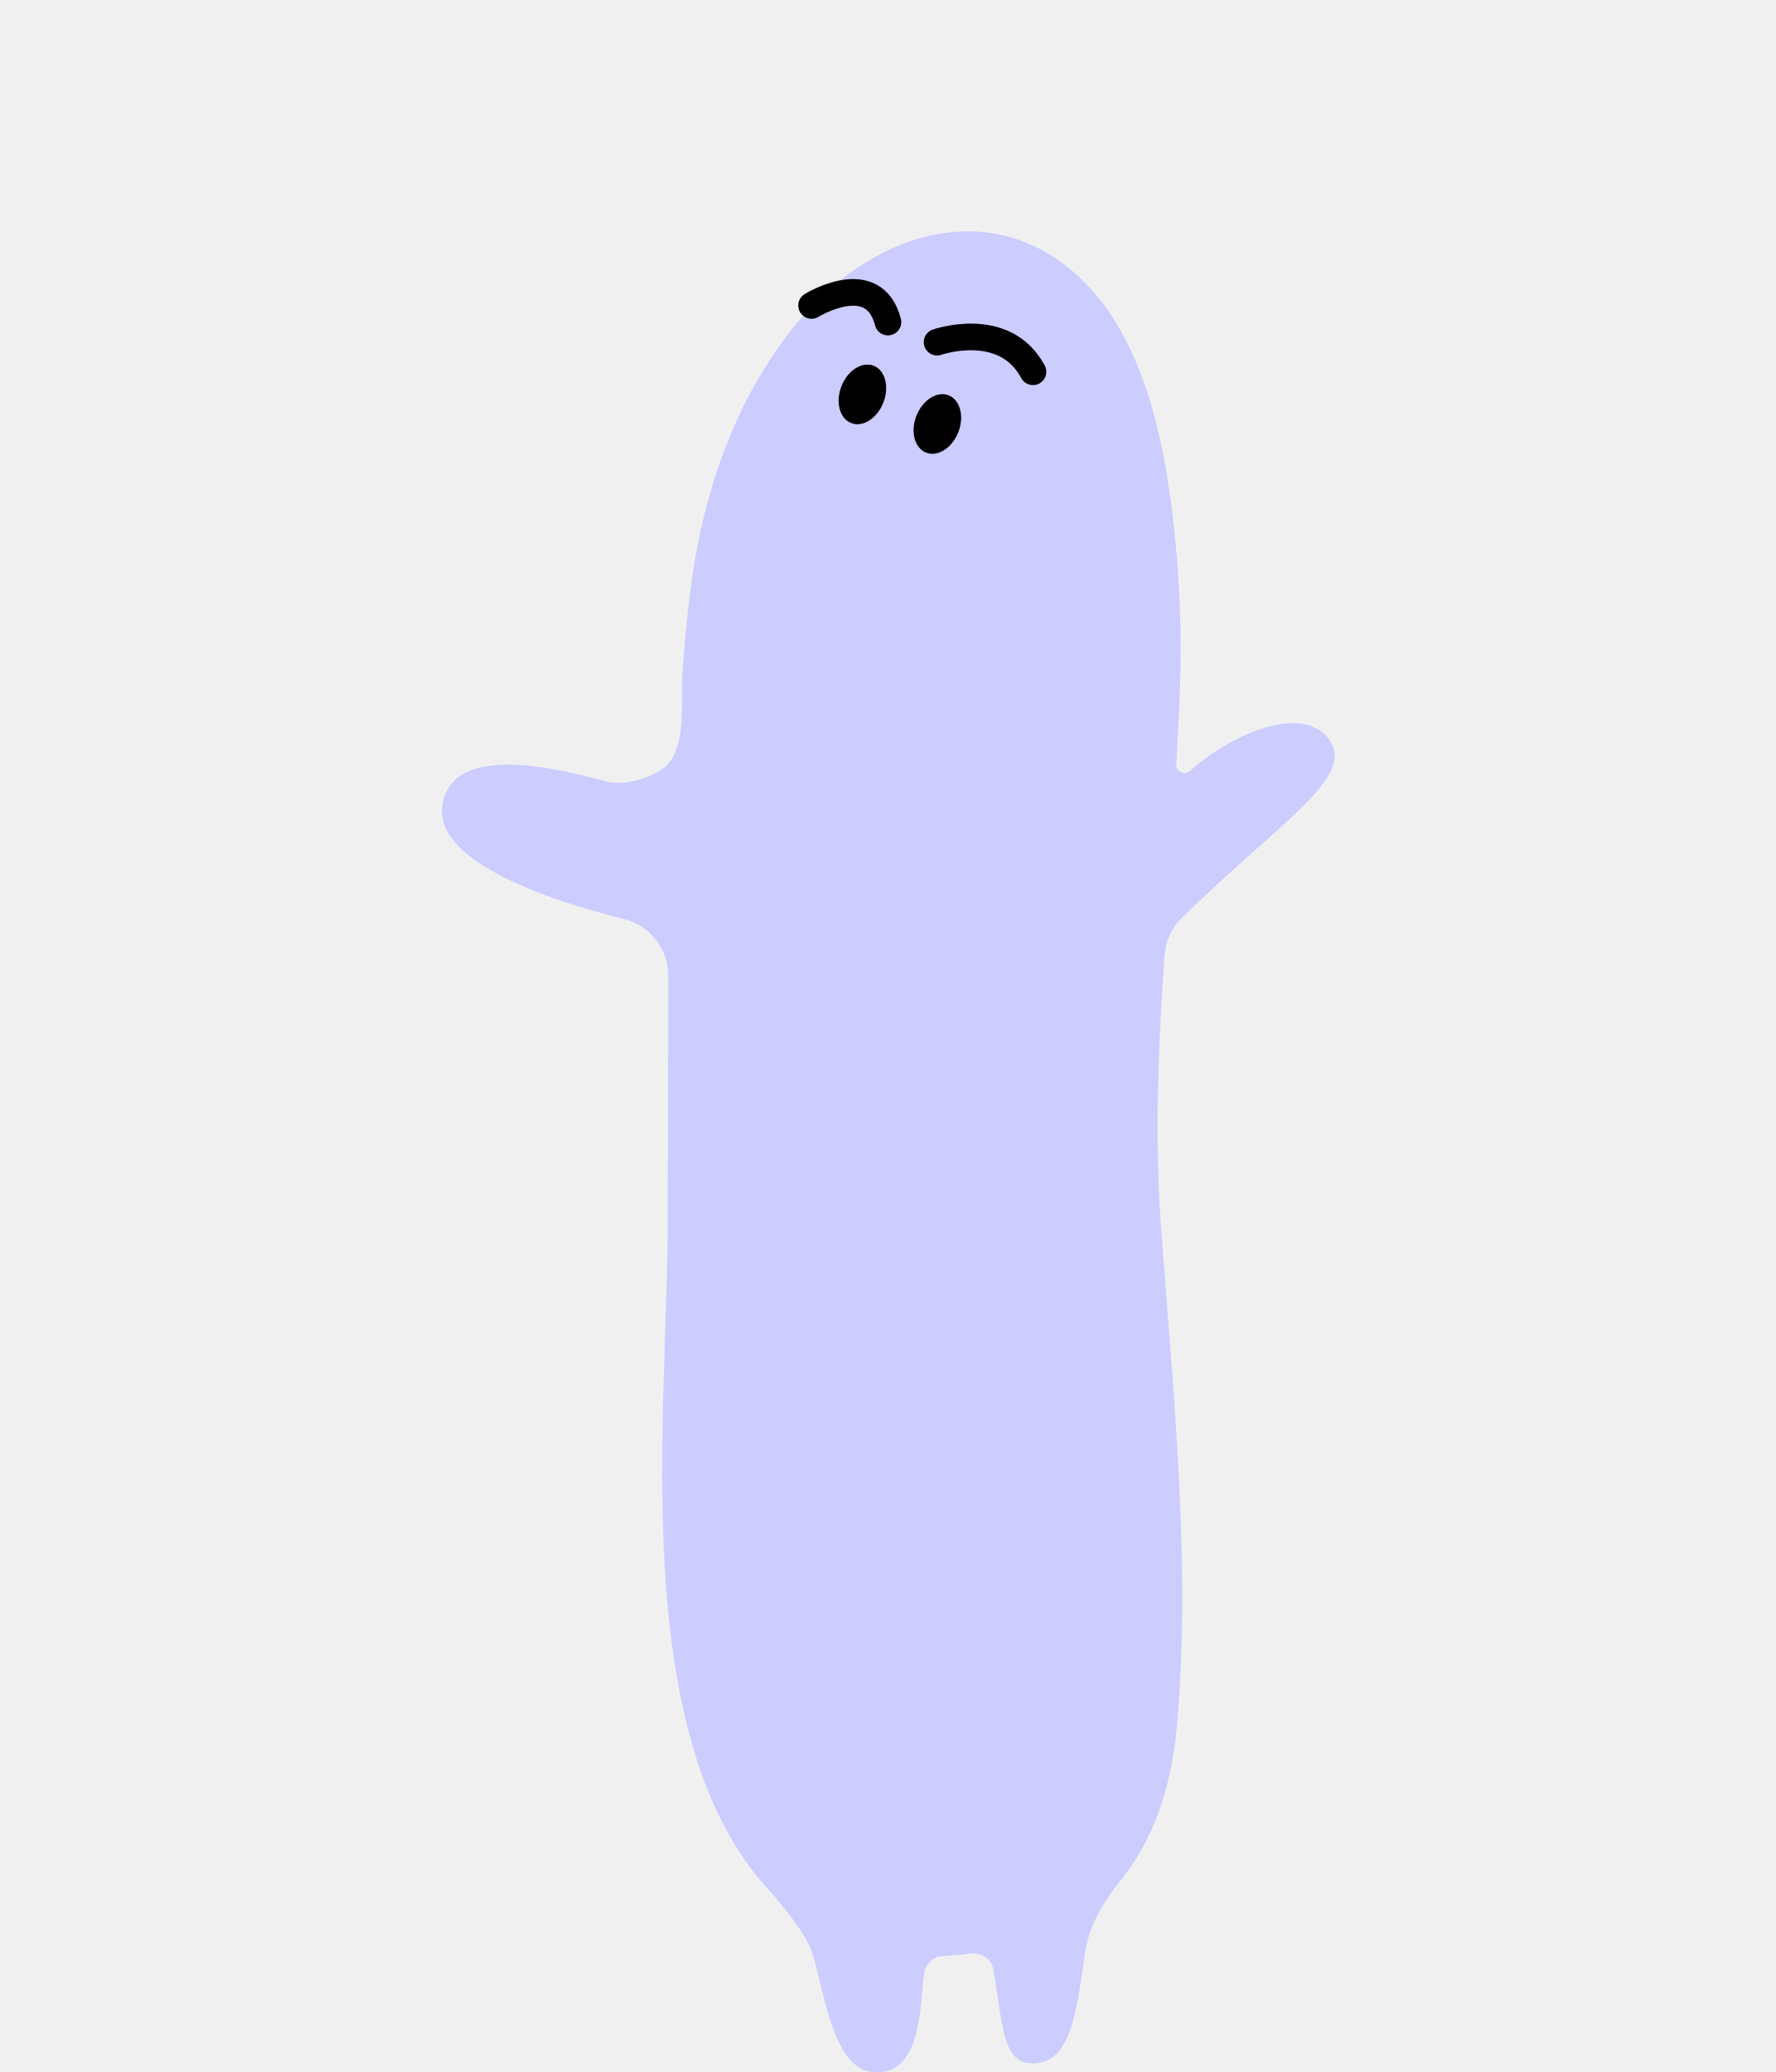
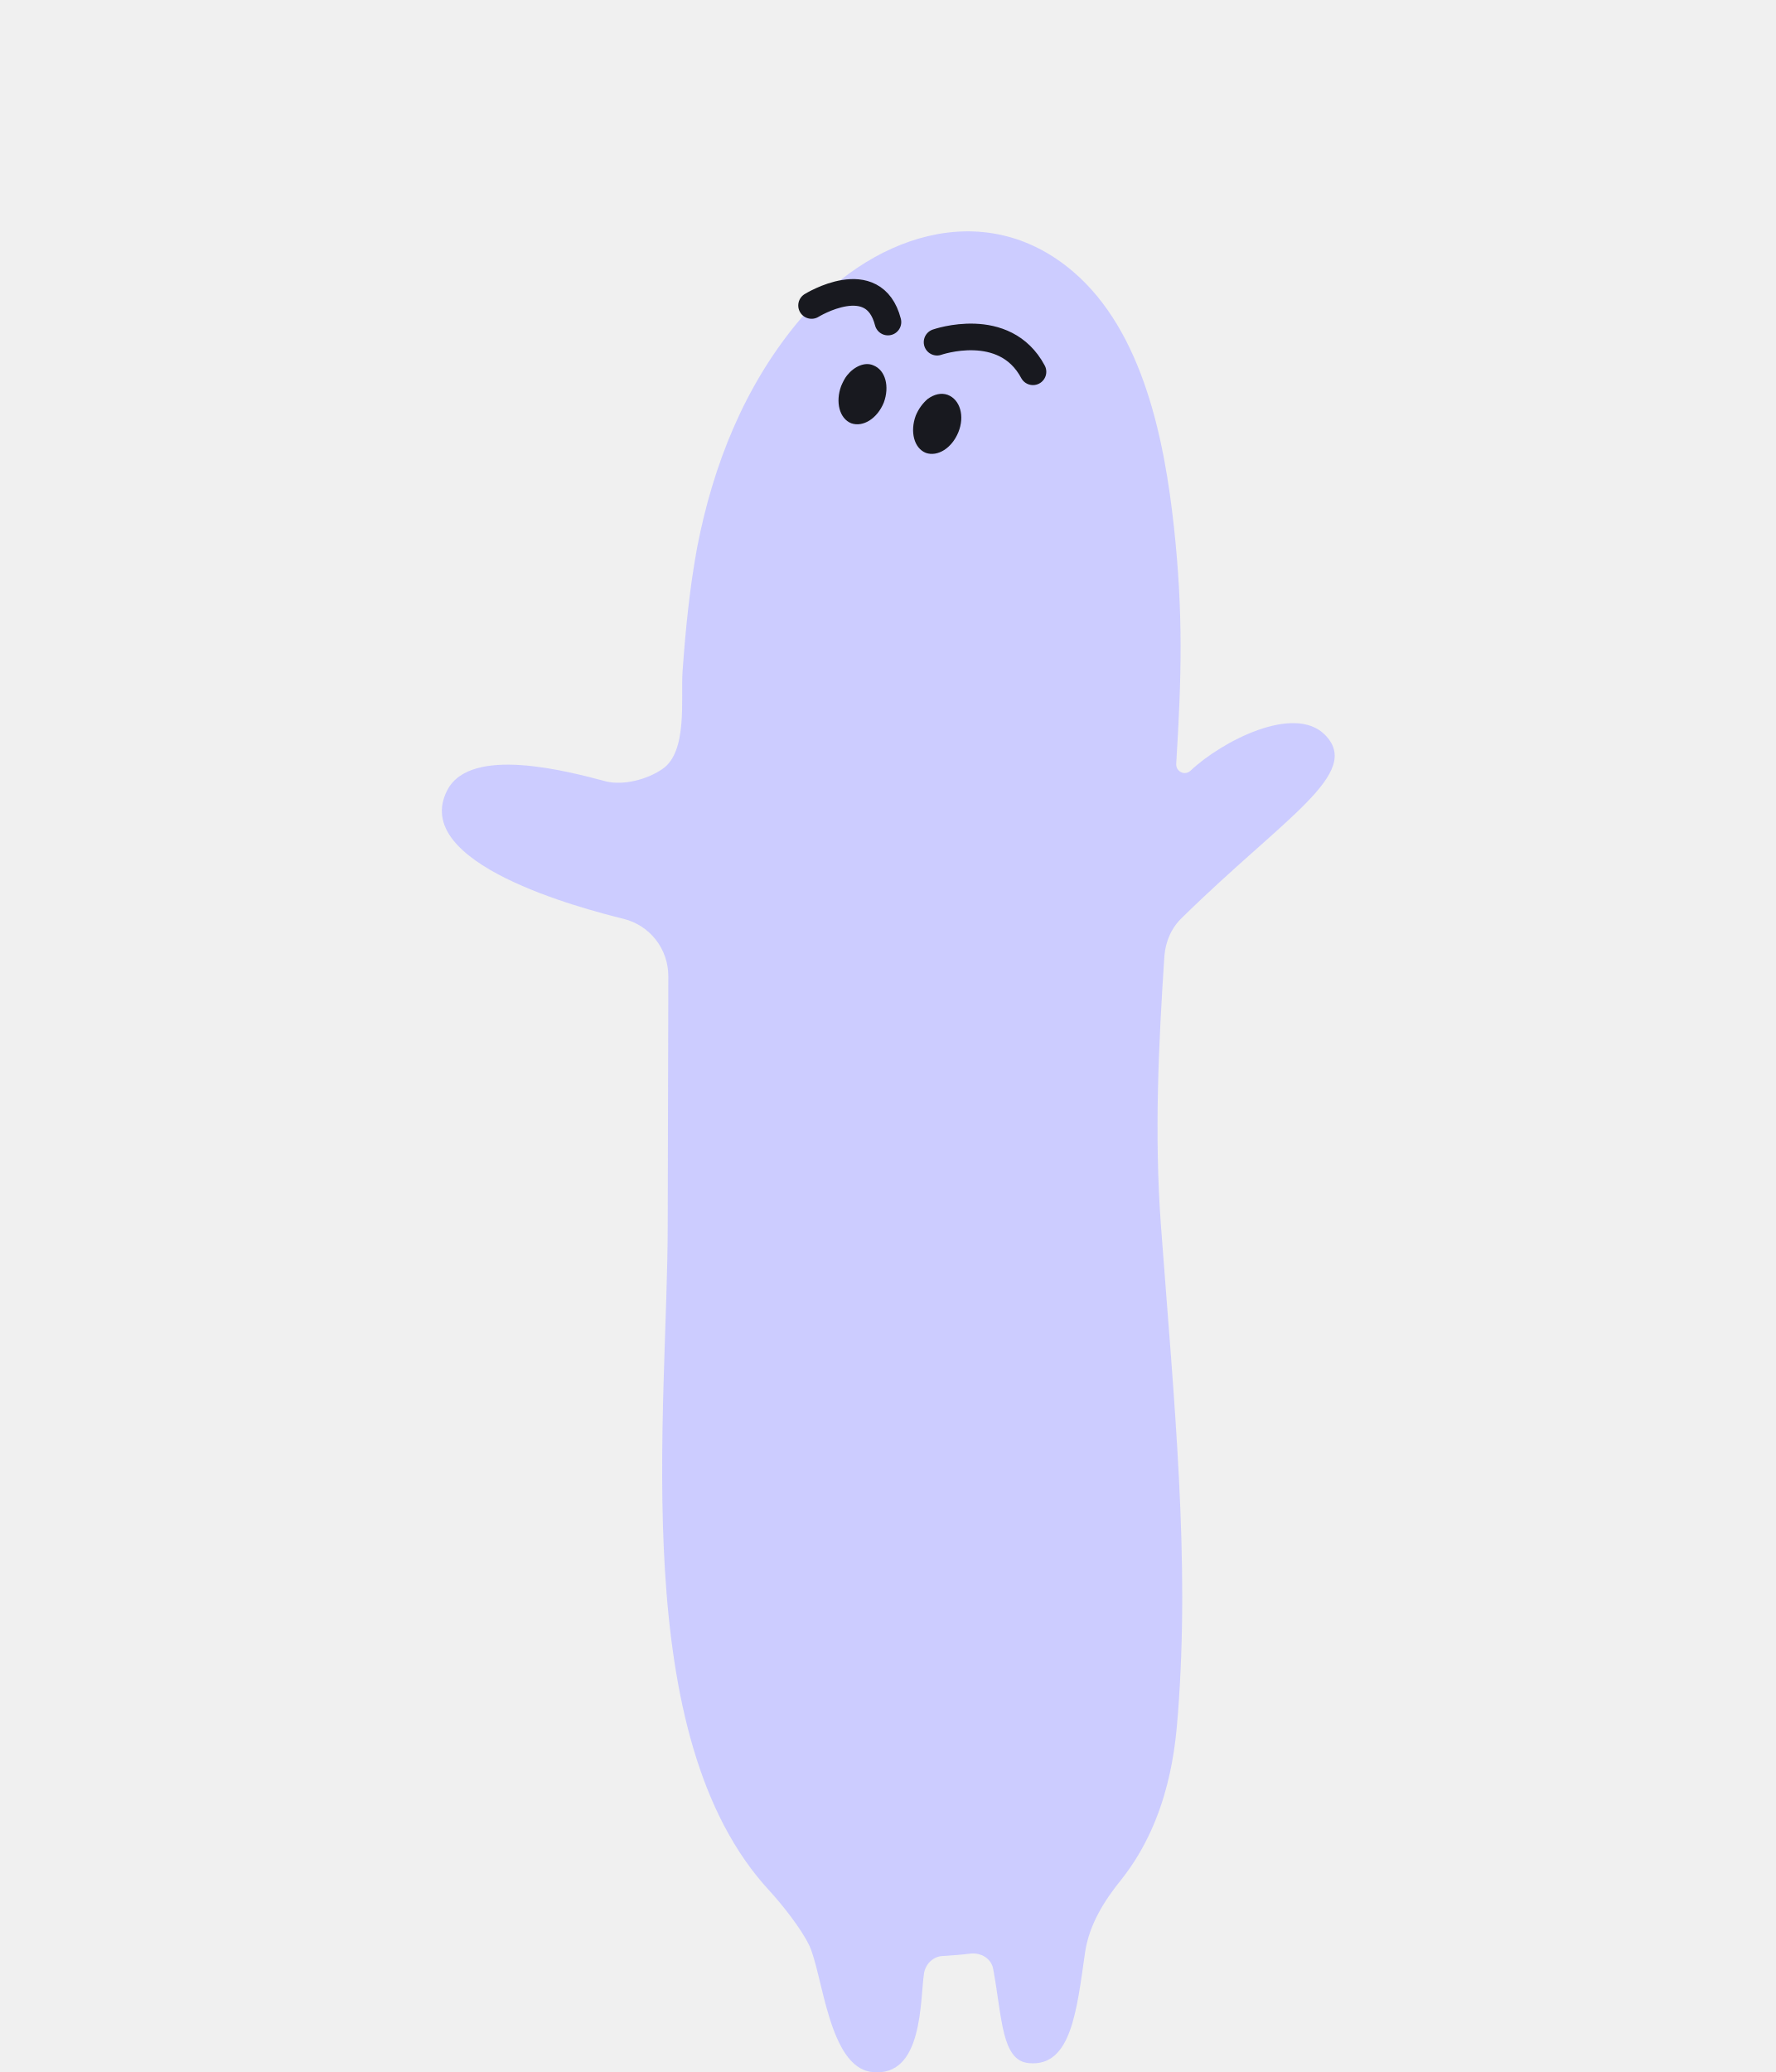
<svg xmlns="http://www.w3.org/2000/svg" version="1.1" id="圖層_1" x="0px" y="0px" viewBox="0 0 300 350" style="enable-background:new 0 0 300 350;" xml:space="preserve">
  <style type="text/css">
	.st0{fill:#A52224;}
	.st1{fill:#D93030;}
- 	.st2{fill:none;stroke:#040000;stroke-width:4.276;stroke-linecap:round;stroke-linejoin:round;stroke-miterlimit:10;}
+ 	.st2{fill:none;stroke:#18191F;stroke-width:4.276;stroke-linecap:round;stroke-linejoin:round;stroke-miterlimit:10;}
	.st3{fill:#E83C3C;}
- 	.st4{fill:none;stroke:#040000;stroke-width:5.404;stroke-linecap:round;stroke-linejoin:round;stroke-miterlimit:10;}
- 	.st5{fill:#6460FF;}
- 	.st6{fill:#CCCCFF;}
- 	.st7{fill:url(#SVGID_1_);}
- 	.st8{fill:#FF353B;}
- 	.st9{fill:#FFFFFF;}
- 	.st10{fill:#F08E93;}
- 	.st11{fill:#DB9451;}
- 	.st12{fill:#F4B55E;}
- 	.st13{fill:#EC6519;}
- 	.st14{fill:#EF7C33;}
- 	.st15{fill:#CCCCCC;}
- 	.st16{fill:#E6E6E5;}
- 	.st17{fill:#B75320;}
- 	.st18{fill:#B3B3B3;}
- 	.st19{fill-rule:evenodd;clip-rule:evenodd;fill:#4D4D4D;}
- 	.st20{fill:#4D4D4D;}
- 	.st21{fill:#323333;}
- 	.st22{fill:#9C4623;}
- 	.st23{fill-rule:evenodd;clip-rule:evenodd;fill:#CBE8F0;}
- 	.st24{fill-rule:evenodd;clip-rule:evenodd;fill:#E1F0F3;}
- 	.st25{fill-rule:evenodd;clip-rule:evenodd;fill:#9ECCD5;}
- 	.st26{fill-rule:evenodd;clip-rule:evenodd;fill:#323333;}
- 	.st27{fill-rule:evenodd;clip-rule:evenodd;fill:#666666;}
- 	.st28{fill:none;stroke:#F4B55E;stroke-width:2.051;stroke-linecap:round;stroke-linejoin:round;stroke-miterlimit:10;}
- 	.st29{fill:#231F20;}
+ 	.st4{fill:none;stroke:#18191F;stroke-width:5.404;stroke-linecap:round;stroke-linejoin:round;stroke-miterlimit:10;}
+ 	.st5{fill:#F08E93;}
+ 	.st6{fill:#18191F;}
+ 	.st7{fill:#FF353B;}
+ 	.st8{fill:#FFFFFF;}
+ 	.st9{fill:#23B5F3;}
+ 	.st10{fill:#CCCCFF;}
+ 	.st11{fill:#6460FF;}
+ 	.st12{fill:#DB9451;}
+ 	.st13{fill:#F4B55E;}
+ 	.st14{fill:#EC6519;}
+ 	.st15{fill:#EF7C33;}
+ 	.st16{fill:#CCCCCC;}
+ 	.st17{fill:#E6E6E5;}
+ 	.st18{fill:#B75320;}
+ 	.st19{fill:#B3B3B3;}
+ 	.st20{fill-rule:evenodd;clip-rule:evenodd;fill:#4D4D4D;}
+ 	.st21{fill:#4D4D4D;}
+ 	.st22{fill:#323333;}
+ 	.st23{fill:#9C4623;}
+ 	.st24{fill-rule:evenodd;clip-rule:evenodd;fill:#CBE8F0;}
+ 	.st25{fill-rule:evenodd;clip-rule:evenodd;fill:#E1F0F3;}
+ 	.st26{fill-rule:evenodd;clip-rule:evenodd;fill:#9ECCD5;}
+ 	.st27{fill-rule:evenodd;clip-rule:evenodd;fill:#323333;}
+ 	.st28{fill-rule:evenodd;clip-rule:evenodd;fill:#666666;}
+ 	.st29{fill:none;stroke:#F4B55E;stroke-width:2.051;stroke-linecap:round;stroke-linejoin:round;stroke-miterlimit:10;}
	.st30{fill:#C7B79C;}
	.st31{fill:#D4C9B4;}
	.st32{fill:#51524E;}
	.st33{fill:#E1E1E1;}
	.st34{fill:#43312B;}
	.st35{fill:#C6C6C6;}
	.st36{fill:#AAAAAA;}
	.st37{fill:#939393;}
	.st38{fill:#E0E0E0;}
	.st39{fill:#2B451C;}
	.st40{fill:#395527;}
- 	.st41{fill:none;stroke:#040000;stroke-width:5.353;stroke-linecap:round;stroke-linejoin:round;stroke-miterlimit:10;}
- 	.st42{fill:none;stroke:#040000;stroke-width:4.5;stroke-linecap:round;stroke-linejoin:round;stroke-miterlimit:10;}
- 	.st43{fill:#040000;}
- 	.st44{fill:url(#SVGID_2_);}
- 	.st45{fill:none;stroke:#F4B55E;stroke-width:2.378;stroke-linecap:round;stroke-linejoin:round;stroke-miterlimit:10;}
- 	.st46{fill:none;stroke:#F4B55E;stroke-width:3.459;stroke-linecap:round;stroke-linejoin:round;stroke-miterlimit:10;}
- 	.st47{fill:none;stroke:#000000;stroke-width:4.5;stroke-linecap:round;stroke-linejoin:round;stroke-miterlimit:10;}
- 	.st48{fill:url(#SVGID_3_);}
- 	.st49{fill:#FF9398;}
- 	.st50{fill:url(#SVGID_4_);}
- 	.st51{fill:none;stroke:#000000;stroke-width:4.5;stroke-linecap:round;stroke-miterlimit:10;}
- 	.st52{fill:url(#SVGID_5_);}
- 	.st53{fill:none;stroke:#040000;stroke-width:4.024;stroke-linecap:round;stroke-linejoin:round;stroke-miterlimit:10;}
- 	.st54{fill:none;stroke:#F4B55E;stroke-width:1.562;stroke-linecap:round;stroke-linejoin:round;stroke-miterlimit:10;}
- 	.st55{fill:none;stroke:#040000;stroke-width:3.058;stroke-linecap:round;stroke-linejoin:round;stroke-miterlimit:10;}
- 	.st56{fill:none;stroke:#040000;stroke-width:2.748;stroke-linecap:round;stroke-linejoin:round;stroke-miterlimit:10;}
+ 	.st41{fill:none;stroke:#18191F;stroke-width:5.353;stroke-linecap:round;stroke-linejoin:round;stroke-miterlimit:10;}
+ 	.st42{fill:none;stroke:#18191F;stroke-width:4.5;stroke-linecap:round;stroke-linejoin:round;stroke-miterlimit:10;}
+ 	.st43{fill:none;stroke:#F4B55E;stroke-width:2.378;stroke-linecap:round;stroke-linejoin:round;stroke-miterlimit:10;}
+ 	.st44{fill:none;stroke:#F4B55E;stroke-width:3.459;stroke-linecap:round;stroke-linejoin:round;stroke-miterlimit:10;}
+ 	.st45{fill:#FF9398;}
+ 	.st46{fill:none;stroke:#18191F;stroke-width:4.5;stroke-linecap:round;stroke-miterlimit:10;}
+ 	.st47{fill:none;stroke:#18191F;stroke-width:4.024;stroke-linecap:round;stroke-linejoin:round;stroke-miterlimit:10;}
+ 	.st48{fill:none;stroke:#F4B55E;stroke-width:1.562;stroke-linecap:round;stroke-linejoin:round;stroke-miterlimit:10;}
+ 	.st49{fill:none;stroke:#18191F;stroke-width:3.058;stroke-linecap:round;stroke-linejoin:round;stroke-miterlimit:10;}
+ 	.st50{fill:none;stroke:#18191F;stroke-width:2.748;stroke-linecap:round;stroke-linejoin:round;stroke-miterlimit:10;}
</style>
-   <path class="st6" d="M223.8,124.1c-5.2-5.2-17.4,1.1-22.7,6.1c-1,0.9-2.5,0.1-2.4-1.2c0.9-14.6,1.2-25.4-0.4-40.1  c-1.6-14.6-5.2-32.9-17-43c-15.2-13-34.7-5.9-46.6,8.6c-9,10.9-14.2,24-16.9,37.8c-1.3,7-2,14.1-2.5,21.2  c-0.3,4.5,0.9,13.5-3.4,16.4c-2.6,1.8-6.6,2.8-9.5,2.1c-6.4-1.7-22.8-6.1-26.8,1.4c-6.6,12.5,22.9,20.1,29.7,21.8  c4.5,1.1,7.6,5.1,7.6,9.7c0,10.9-0.1,30.4-0.1,41.8c0,31.8-7,86.6,17.2,112.7c2.1,2.3,5.3,6.3,6.7,9.2c2.3,4.9,3.3,20.6,10.6,21.4  c8.7,1,8.1-12.2,8.8-16.7c0.3-1.7,1.7-2.9,3.3-2.9c1.5-0.1,3-0.2,4.5-0.4c1.8-0.2,3.6,0.8,3.9,2.7c1.5,8.2,1.4,15.4,6,15.8  c7.2,0.7,8.1-9,9.5-18.7c0.7-4.7,3.2-8.7,6.2-12.4c8.2-10.4,9.1-22.9,9.5-28.1c2-26.1-0.6-51.7-2.9-82.5  c-1.1-15.1-0.4-30.2,0.6-45.3c0.2-2.5,1.2-4.8,3-6.5C216.9,138.1,230.3,130.6,223.8,124.1z" />
-   <ellipse transform="matrix(0.3651 -0.931 0.931 0.3651 30.4859 177.9534)" cx="145.7" cy="66.6" rx="5.2" ry="3.8" />
-   <ellipse transform="matrix(0.3651 -0.931 0.931 0.3651 33.8934 192.8562)" cx="158.3" cy="71.6" rx="5.2" ry="3.8" />
-   <path class="st51" d="M137.1,51.6c0,0,10.5-6.5,12.9,2.8" />
-   <path class="st51" d="M158.3,57.8c0,0,11.4-4,16.2,5" />
+   <path class="st10" d="M223.8,124.1c-5.2-5.2-17.4,1.1-22.7,6.1c-1,0.9-2.5,0.1-2.4-1.2c0.9-14.6,1.2-25.4-0.4-40.1  c-1.6-14.6-5.2-32.9-17-43c-15.2-13-34.7-5.9-46.6,8.6c-9,10.9-14.2,24-16.9,37.8c-1.3,7-2,14.1-2.5,21.2  c-0.3,4.5,0.9,13.5-3.4,16.4c-2.6,1.8-6.6,2.8-9.5,2.1c-6.4-1.7-22.8-6.1-26.8,1.4c-6.6,12.5,22.9,20.1,29.7,21.8  c4.5,1.1,7.6,5.1,7.6,9.7c0,10.9-0.1,30.4-0.1,41.8c0,31.8-7,86.6,17.2,112.7c2.1,2.3,5.3,6.3,6.7,9.2c2.3,4.9,3.3,20.6,10.6,21.4  c8.7,1,8.1-12.2,8.8-16.7c0.3-1.7,1.7-2.9,3.3-2.9c1.5-0.1,3-0.2,4.5-0.4c1.8-0.2,3.6,0.8,3.9,2.7c1.5,8.2,1.4,15.4,6,15.8  c7.2,0.7,8.1-9,9.5-18.7c0.7-4.7,3.2-8.7,6.2-12.4c8.2-10.4,9.1-22.9,9.5-28.1c2-26.1-0.6-51.7-2.9-82.5  c-1.1-15.1-0.4-30.2,0.6-45.3c0.2-2.5,1.2-4.8,3-6.5C216.9,138.1,230.3,130.6,223.8,124.1z" />
+   <path class="st6" d="M149.3,68c-1.1,2.7-3.5,4.2-5.5,3.5c-2-0.8-2.7-3.6-1.7-6.3c0.3-0.7,0.6-1.3,1-1.8c1.2-1.5,3-2.3,4.4-1.7  C149.6,62.5,150.3,65.3,149.3,68z" />
+   <path class="st6" d="M161.9,73c-1.1,2.7-3.5,4.2-5.5,3.5c-2-0.8-2.7-3.6-1.7-6.3c0.5-1.2,1.2-2.1,2-2.8c1.1-0.8,2.3-1.1,3.4-0.7  C162.2,67.5,163,70.3,161.9,73z" />
+   <path class="st46" d="M137.1,51.6c0,0,10.5-6.5,12.9,2.8" />
+   <path class="st46" d="M158.3,57.8c0,0,11.4-4,16.2,5" />
</svg>
